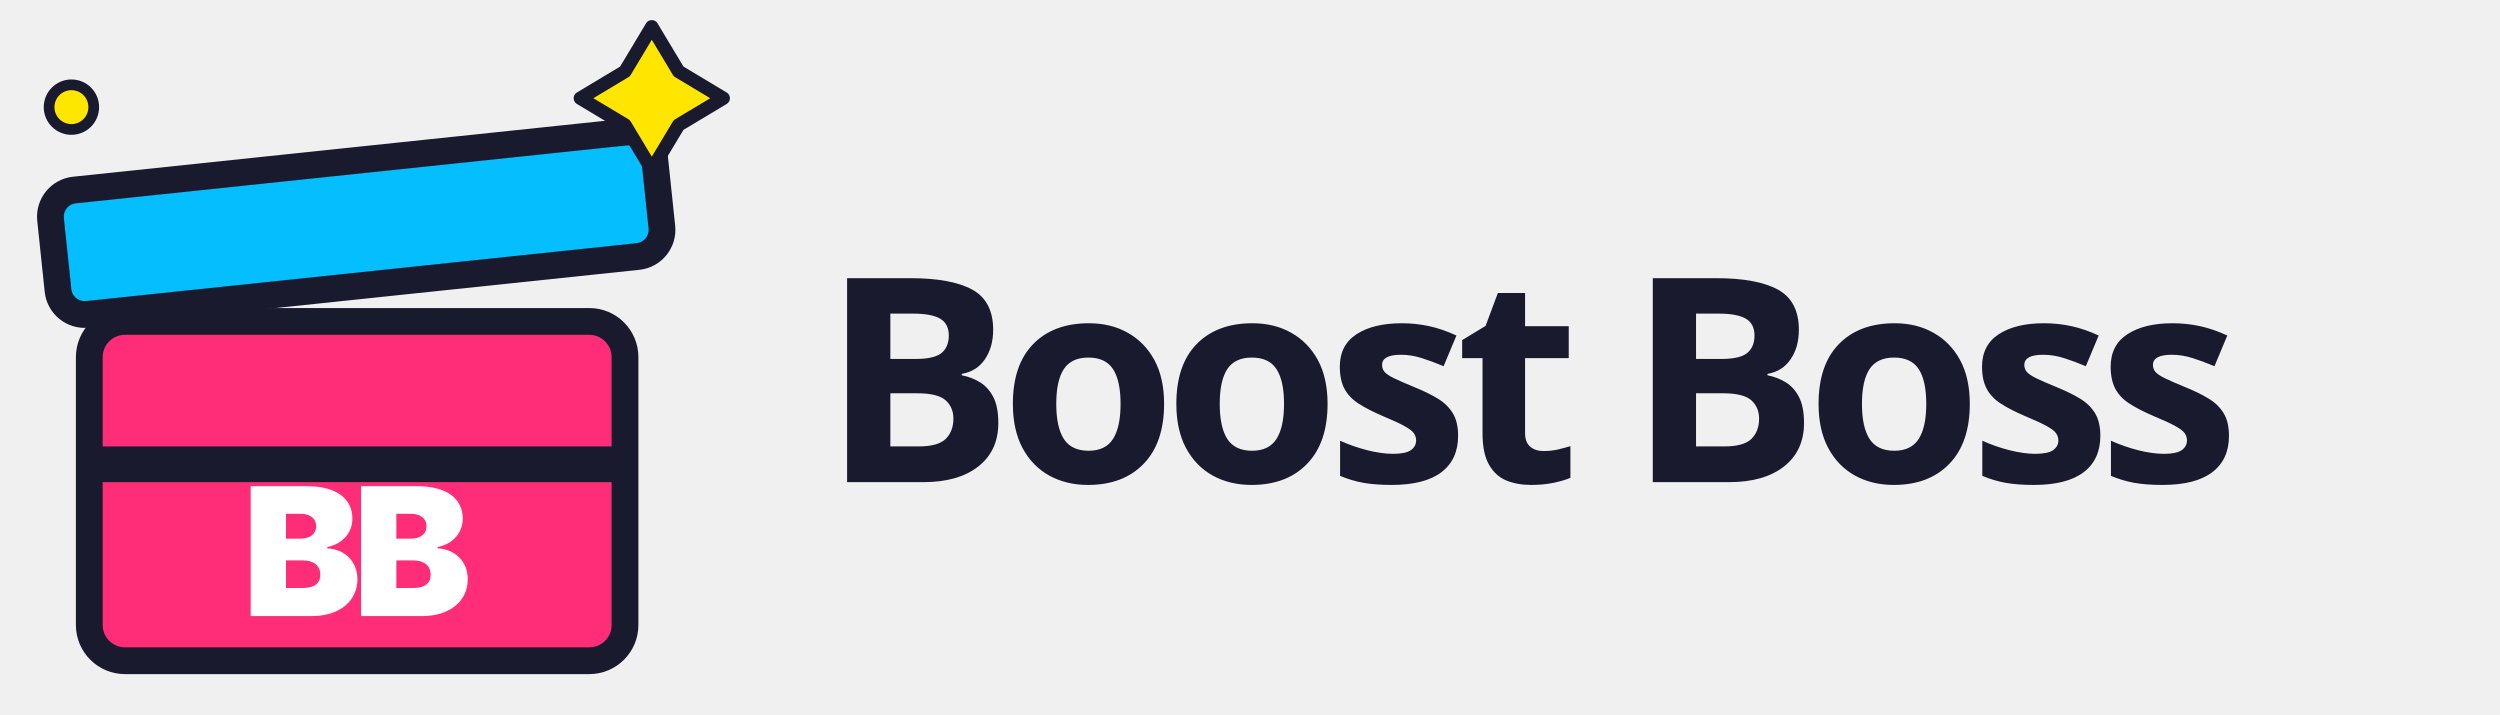
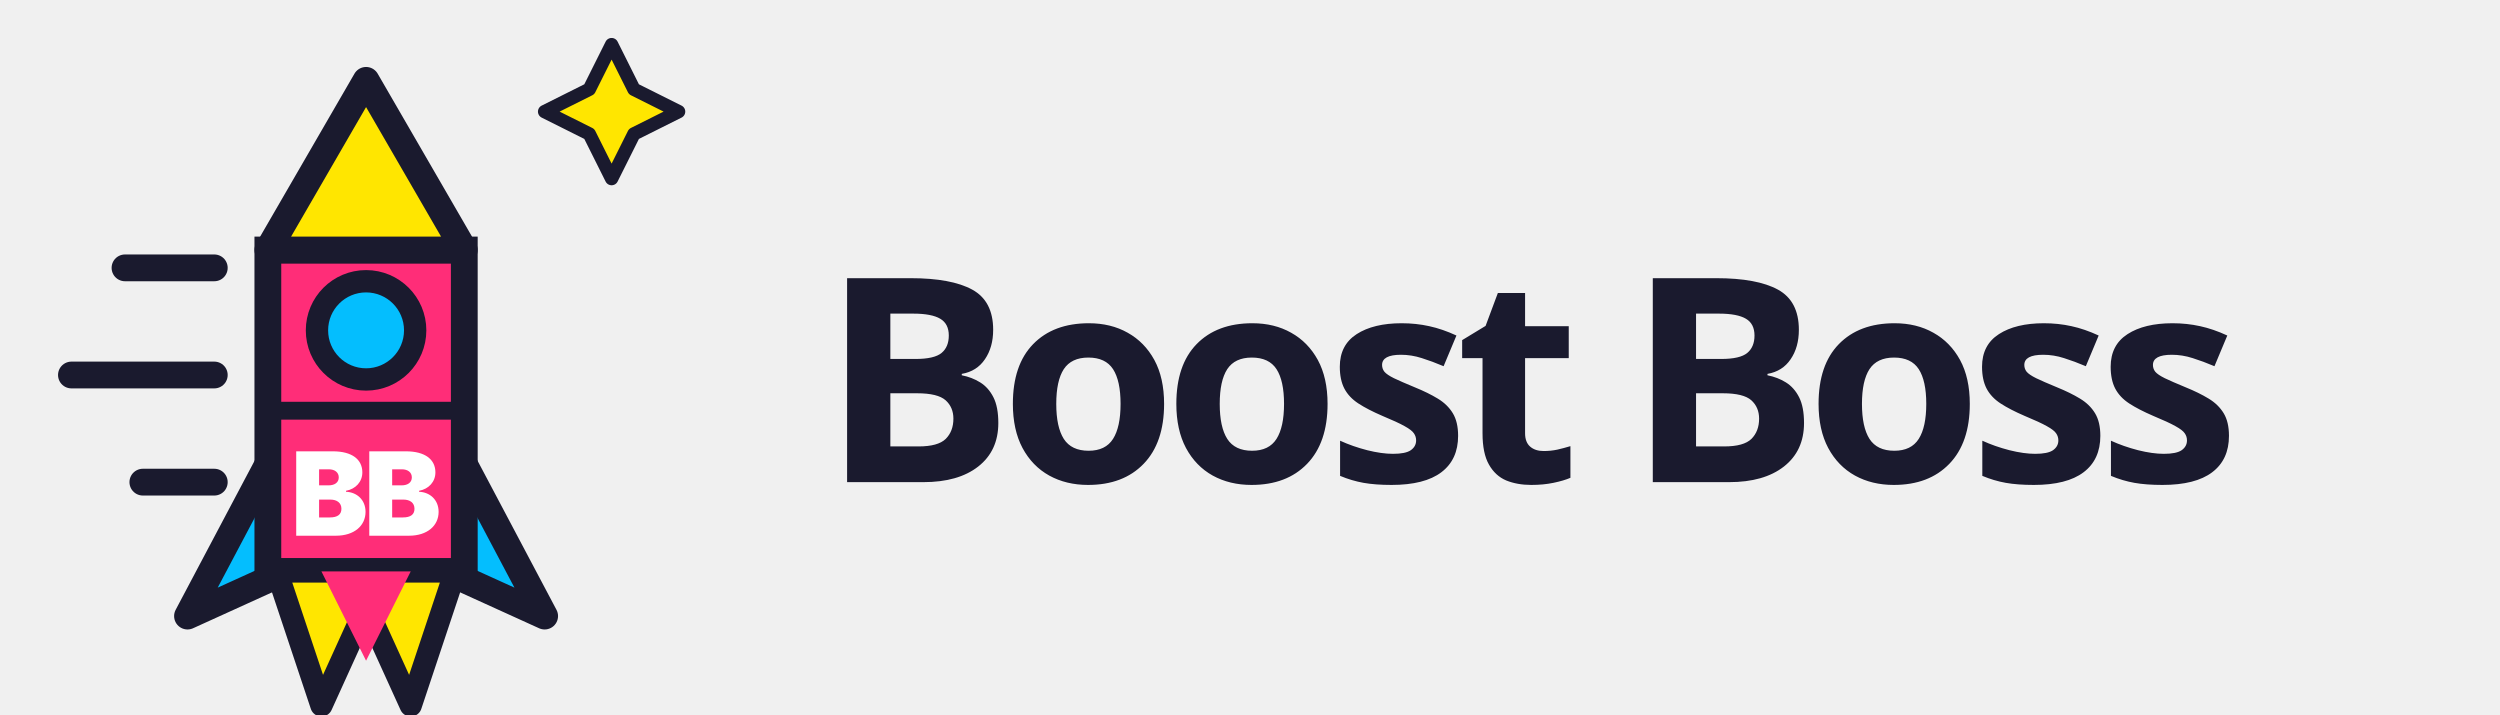
<svg xmlns="http://www.w3.org/2000/svg" viewBox="0 0 280 80" fill="none">
-   <g transform="translate(4 4)">
-     <rect x="6" y="32" width="60" height="38" rx="4" fill="#FF2D78" stroke="#1A1A2E" stroke-width="3" />
-     <rect x="6" y="46" width="60" height="4" fill="#1A1A2E" />
-     <g transform="rotate(-6 36 22)">
-       <rect x="2" y="14" width="68" height="14" rx="3" fill="#04BEFE" stroke="#1A1A2E" stroke-width="3" />
-     </g>
-     <text x="36" y="65" text-anchor="middle" font-family="Arial Black, -apple-system, sans-serif" font-size="20" font-weight="900" fill="white" letter-spacing="-1">BB</text>
-     <path d="M66 4 L69 -1 L72 4 L77 7 L72 10 L69 15 L66 10 L61 7 Z" fill="#FFE600" stroke="#1A1A2E" stroke-width="1.5" stroke-linejoin="round" />
-     <circle cx="4" cy="8" r="2.5" fill="#FFE600" stroke="#1A1A2E" stroke-width="1.2" />
+   <g transform="translate(2 4)">
+     <path d="M 64 6 L 66.5 1 L 69 6 L 74 8.5 L 69 11 L 66.5 16 L 64 11 L 59 8.5 Z" fill="#FFE600" stroke="#1A1A2E" stroke-width="1.5" stroke-linejoin="round" />
+     <line x1="12" y1="26" x2="22" y2="26" stroke="#1A1A2E" stroke-width="3" stroke-linecap="round" />
+     <line x1="6" y1="38" x2="22" y2="38" stroke="#1A1A2E" stroke-width="3" stroke-linecap="round" />
+     <line x1="14" y1="50" x2="22" y2="50" stroke="#1A1A2E" stroke-width="3" stroke-linecap="round" />
+     <path d="M 28 48 L 19 65 L 30 60 Z" fill="#04BEFE" stroke="#1A1A2E" stroke-width="3" stroke-linejoin="round" />
+     <path d="M 50 48 L 59 65 L 48 60 Z" fill="#04BEFE" stroke="#1A1A2E" stroke-width="3" stroke-linejoin="round" />
+     <rect x="28" y="24" width="22" height="36" fill="#FF2D78" stroke="#1A1A2E" stroke-width="3" />
+     <path d="M 28 24 L 39 5 L 50 24 Z" fill="#FFE600" stroke="#1A1A2E" stroke-width="3" stroke-linejoin="round" />
+     <circle cx="39" cy="33" r="5.5" fill="#04BEFE" stroke="#1A1A2E" stroke-width="2.5" />
+     <line x1="28" y1="42" x2="50" y2="42" stroke="#1A1A2E" stroke-width="2" />
+     <text x="39" y="56" text-anchor="middle" font-family="Arial Black, -apple-system, sans-serif" font-size="13" font-weight="900" fill="white" letter-spacing="-0.5">BB</text>
+     <path d="M 29 60 L 34 75 L 39 64 L 44 75 L 49 60 Z" fill="#FFE600" stroke="#1A1A2E" stroke-width="2.5" stroke-linejoin="round" />
+     <path d="M 34 60 L 39 70 L 44 60 Z" fill="#FF2D78" />
  </g>
  <text x="92" y="54" font-family="'Space Grotesk', 'Arial Black', sans-serif" font-size="32" font-weight="700" fill="#1A1A2E" letter-spacing="-1.5">Boost Boss</text>
</svg>
